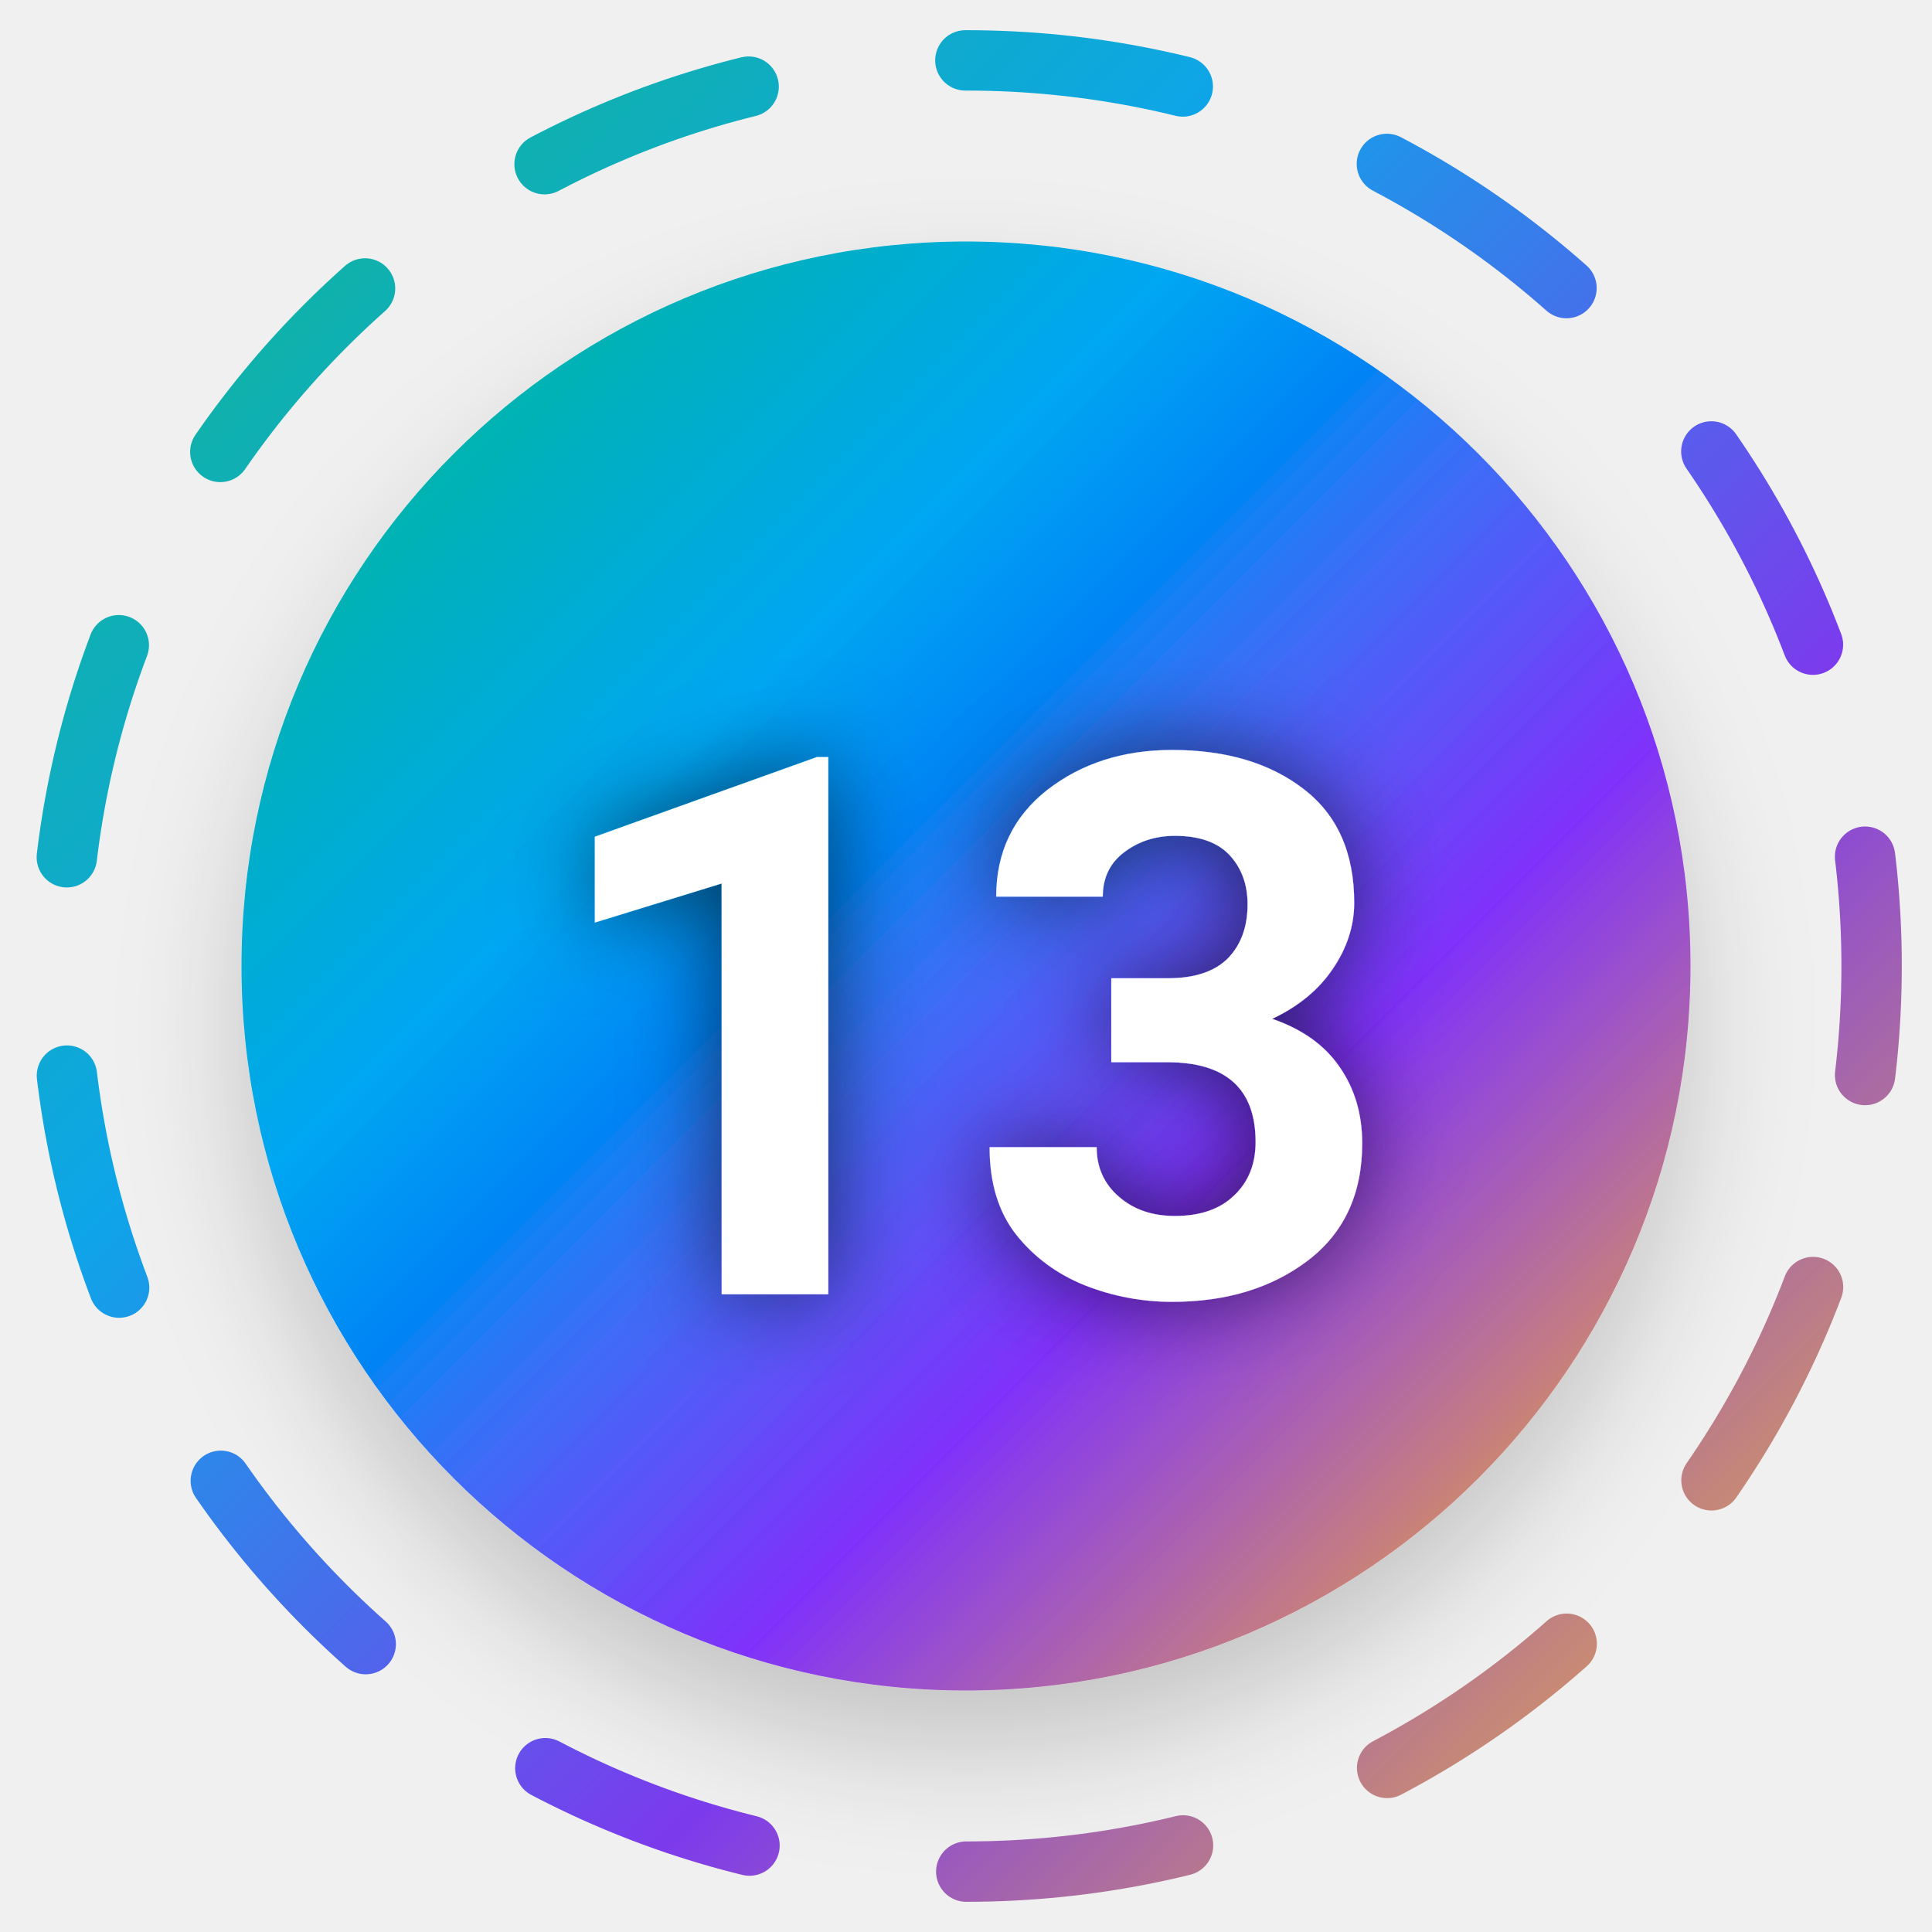
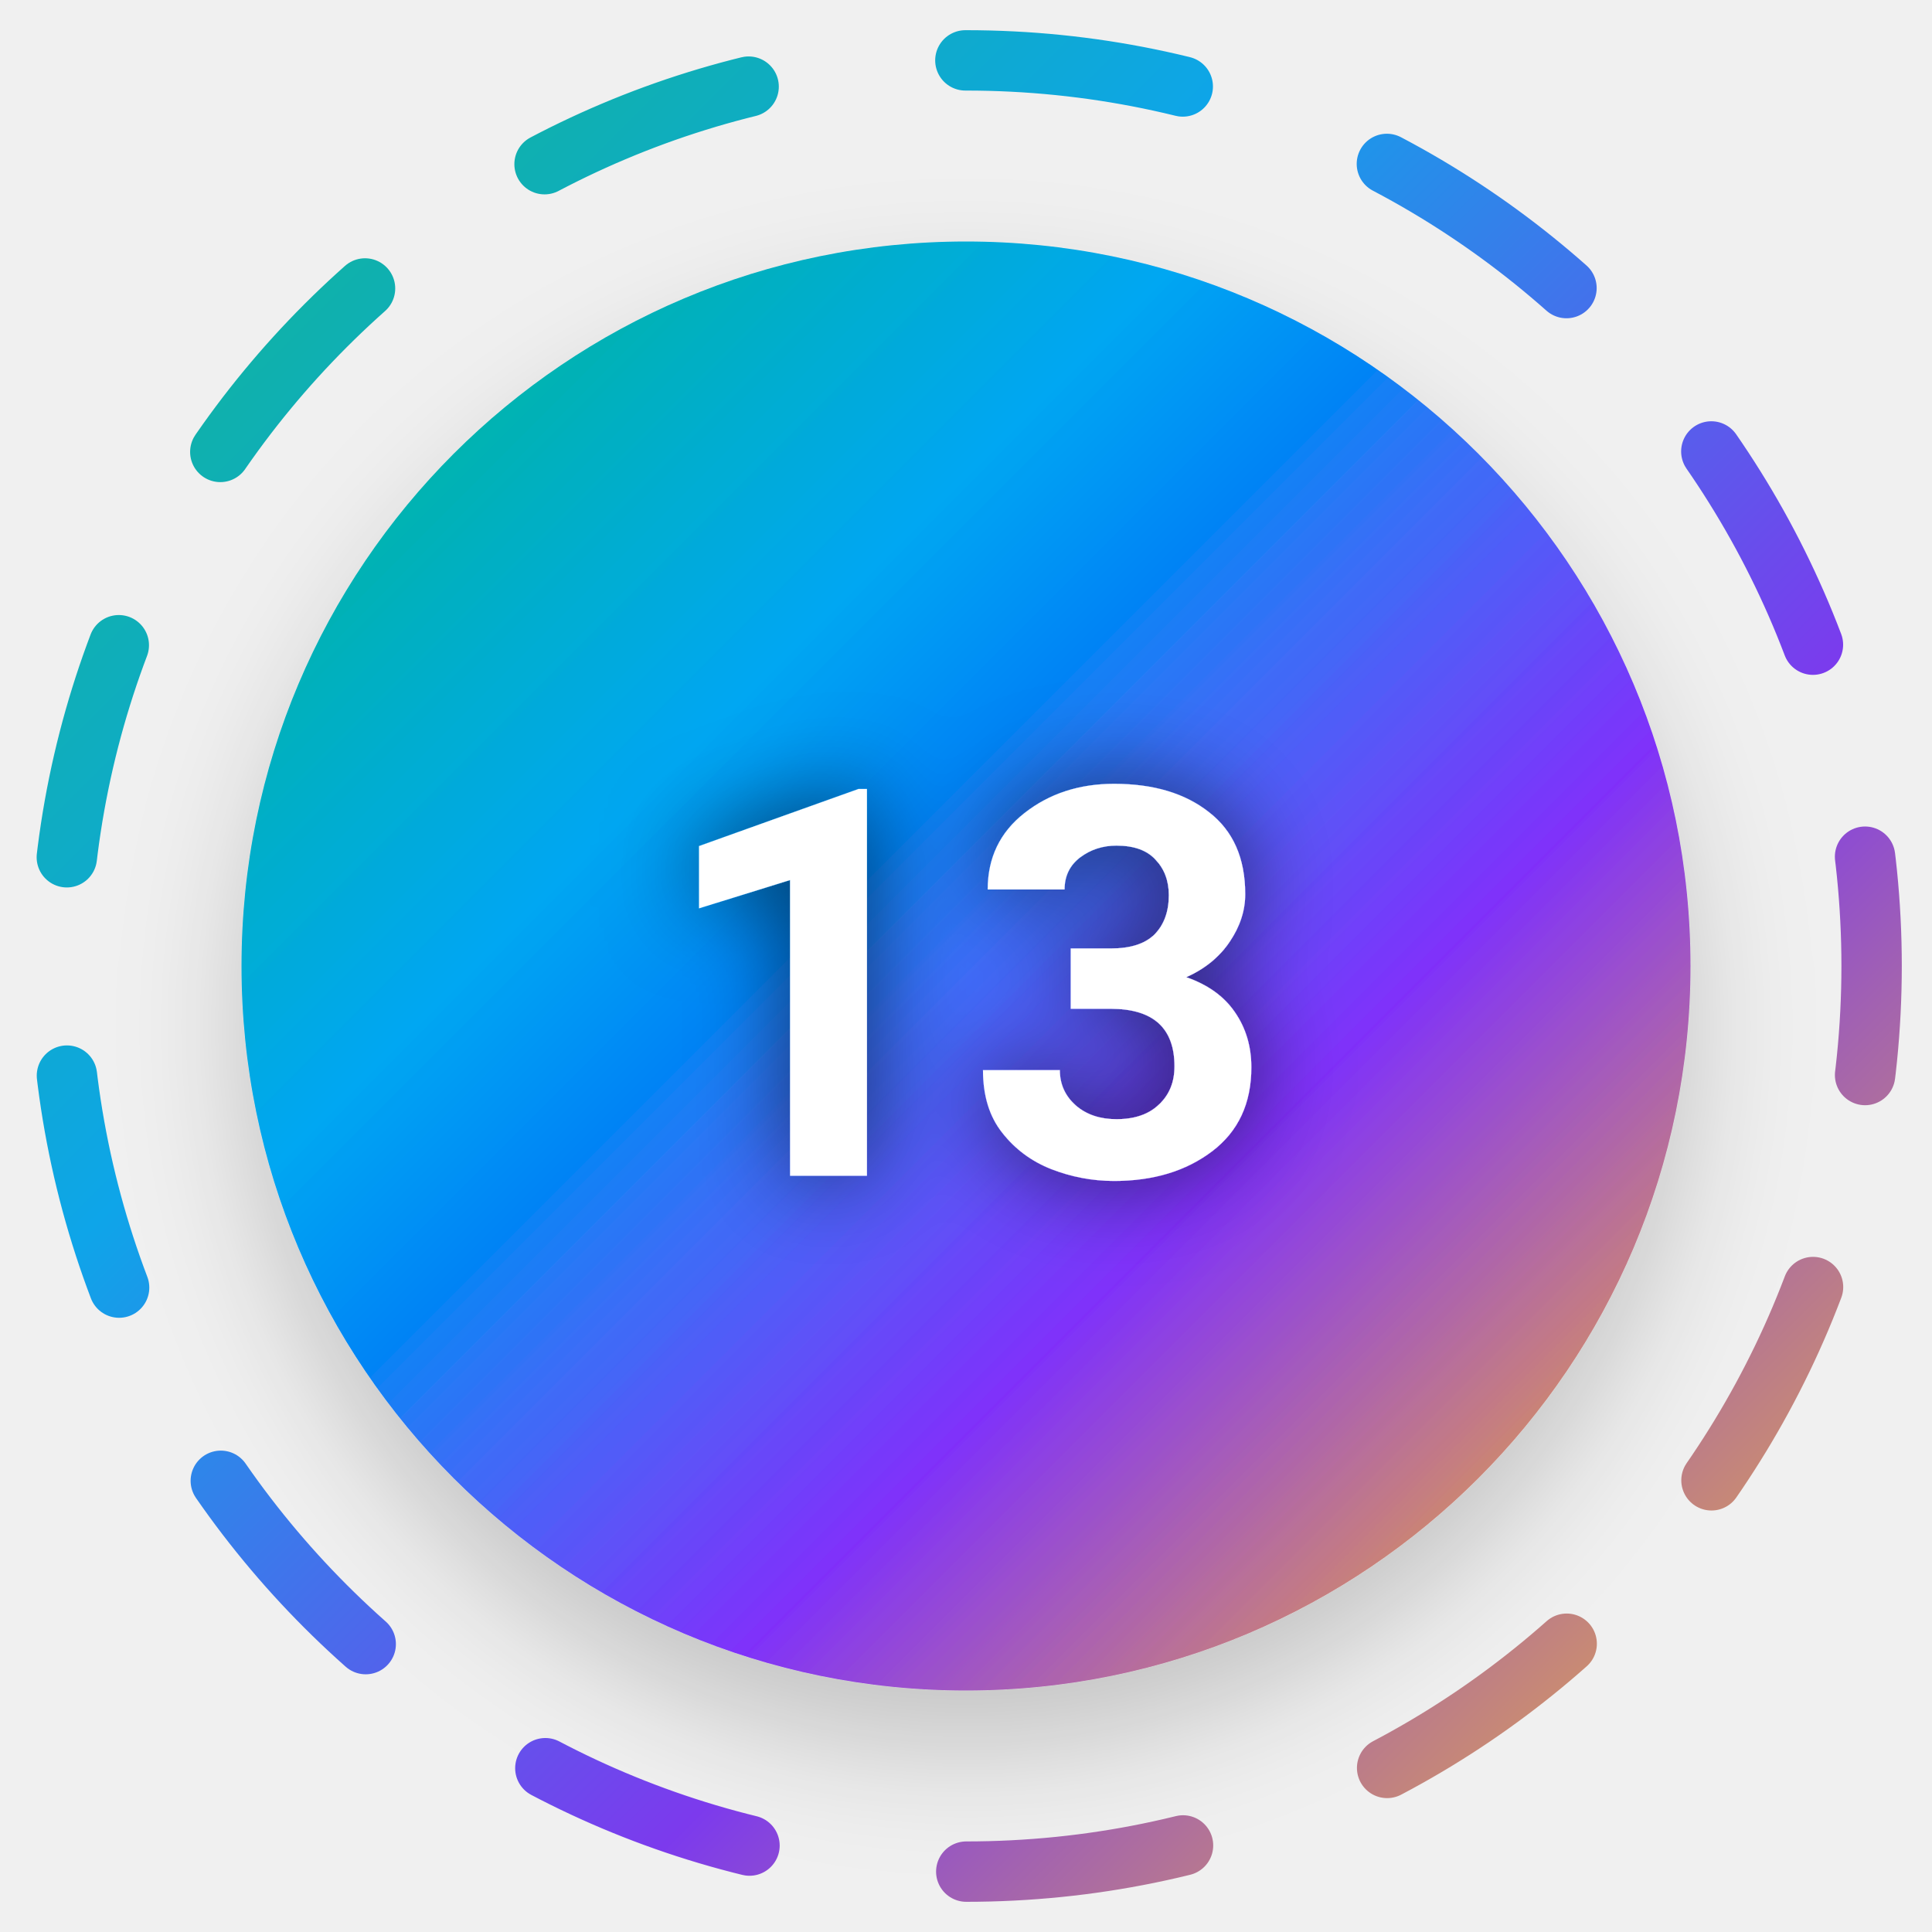
<svg xmlns="http://www.w3.org/2000/svg" width="64" height="64" viewBox="0 0 64 64" role="img" aria-label="Level 13">
  <defs>
    <linearGradient id="ring" x1="0" y1="0" x2="1" y2="1">
      <stop offset="0%" stop-color="#B87333" />
      <stop offset="100%" stop-color="#D18E52" />
    </linearGradient>
    <linearGradient id="inner" x1="0" y1="0" x2="1" y2="1">
      <stop offset="0%" stop-color="#10b981" />
      <stop offset="33%" stop-color="#0ea5e9" />
      <stop offset="66%" stop-color="#7c3aed" />
      <stop offset="100%" stop-color="#fbbf24" />
    </linearGradient>
    <filter id="shadow" x="-20%" y="-20%" width="140%" height="140%">
      <feDropShadow dx="0" dy="2" stdDeviation="2" flood-color="#000" flood-opacity=".18" />
    </filter>
    <filter id="saturation" x="-20%" y="-20%" width="140%" height="140%">
      <feColorMatrix type="saturate" values="1.15" />
    </filter>
    <filter id="text-shadow" x="-50%" y="-50%" width="200%" height="200%">
      <feDropShadow dx="0" dy="0" stdDeviation="1.5" flood-color="#000" flood-opacity="0.6" />
    </filter>
  </defs>
  <g filter="url(#shadow)">
    <circle cx="32" cy="32" r="24" fill="url(#inner)" filter="url(#saturation)" />
  </g>
-   <text x="32" y="36" font-family="'Segoe UI', 'Roboto', 'Helvetica Neue', Arial, sans-serif" font-size="25" font-weight="700" text-anchor="middle" dominant-baseline="middle" fill="#ffffff" filter="url(#text-shadow)">13</text>
+   <text x="32" y="34" font-family="'Segoe UI', 'Roboto', 'Helvetica Neue', Arial, sans-serif" font-size="150%" font-weight="700" text-anchor="middle" dominant-baseline="middle" fill="#ffffff" filter="url(#text-shadow)">13
+     </text>
  <path d="M 32 2 A 30 30 0 1 1 31.999 2" fill="none" stroke="url(#inner)" stroke-width="2" stroke-linecap="round" stroke-dasharray="7.25 7.25" />
</svg>
